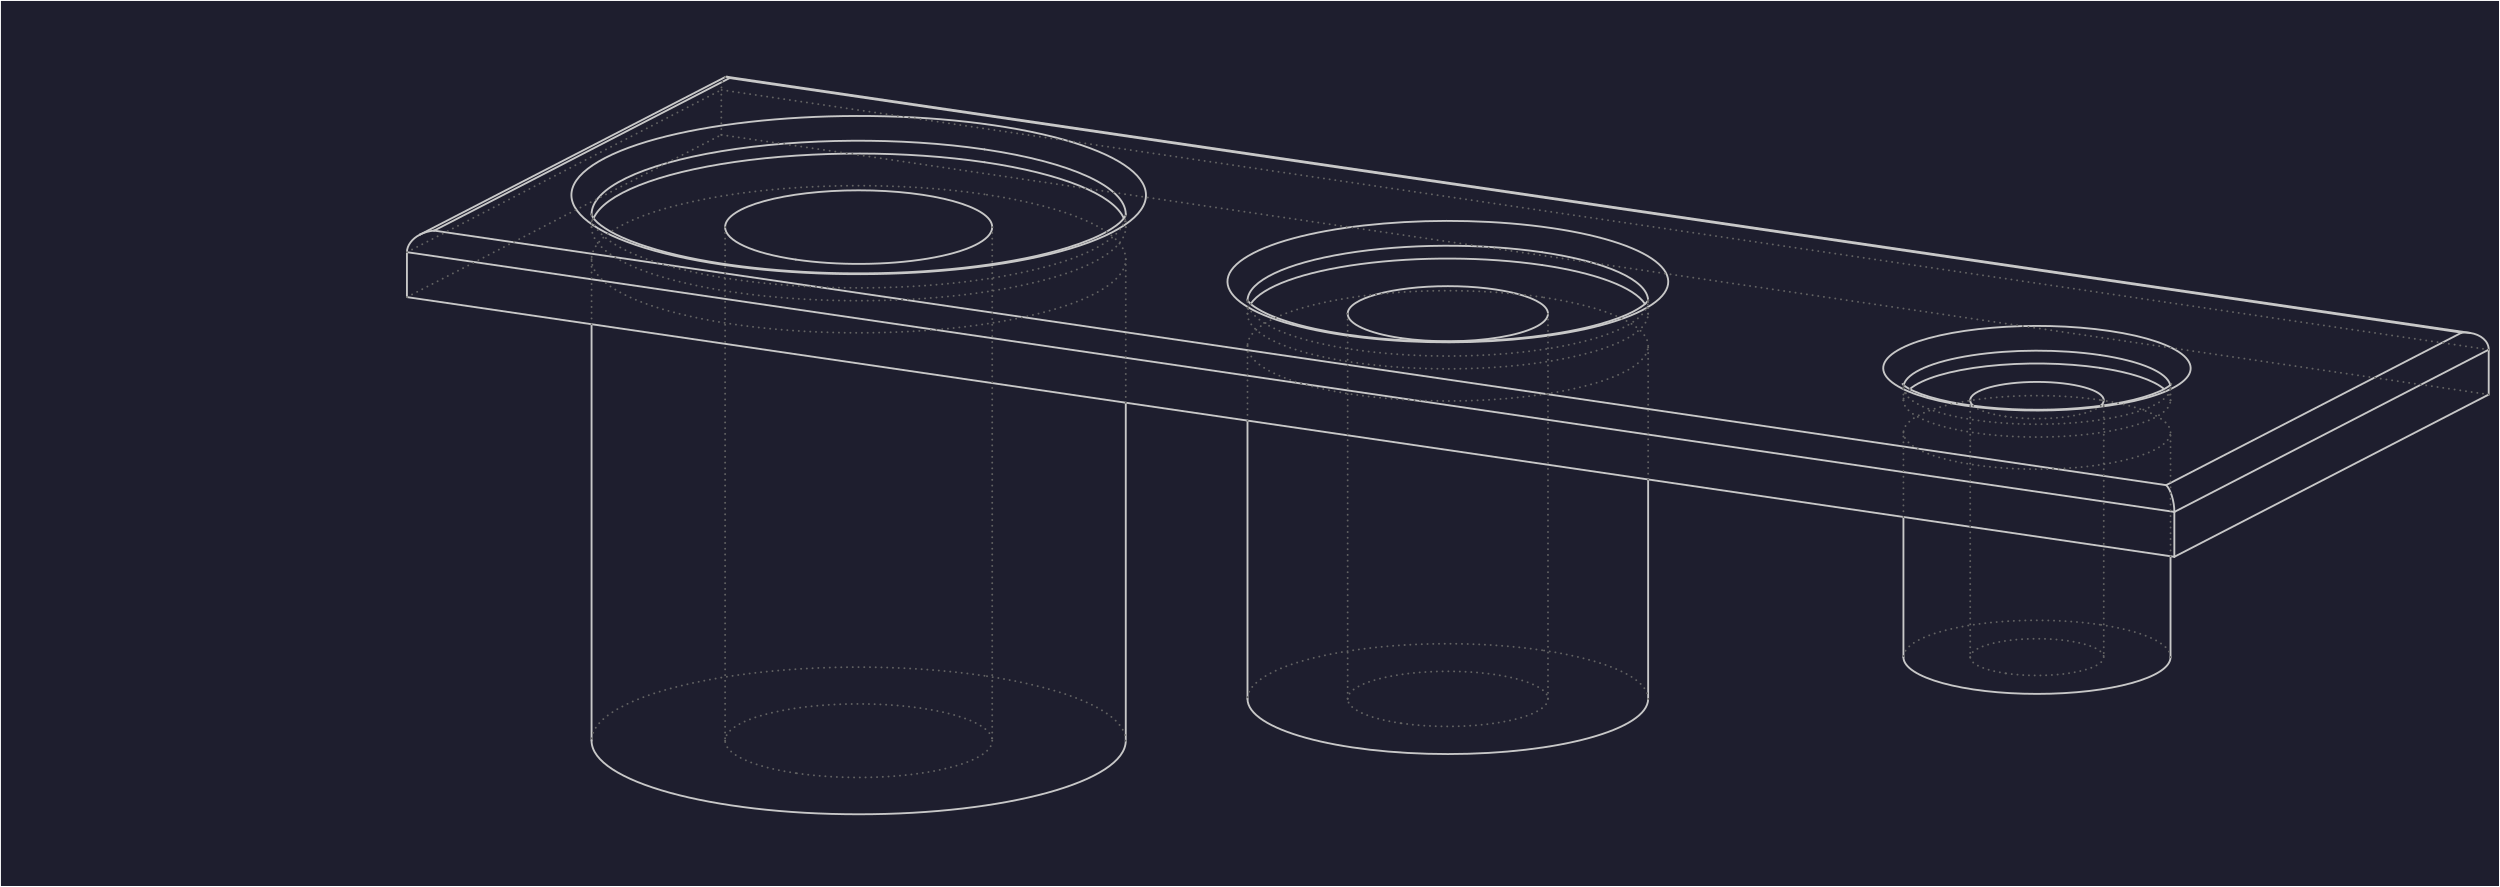
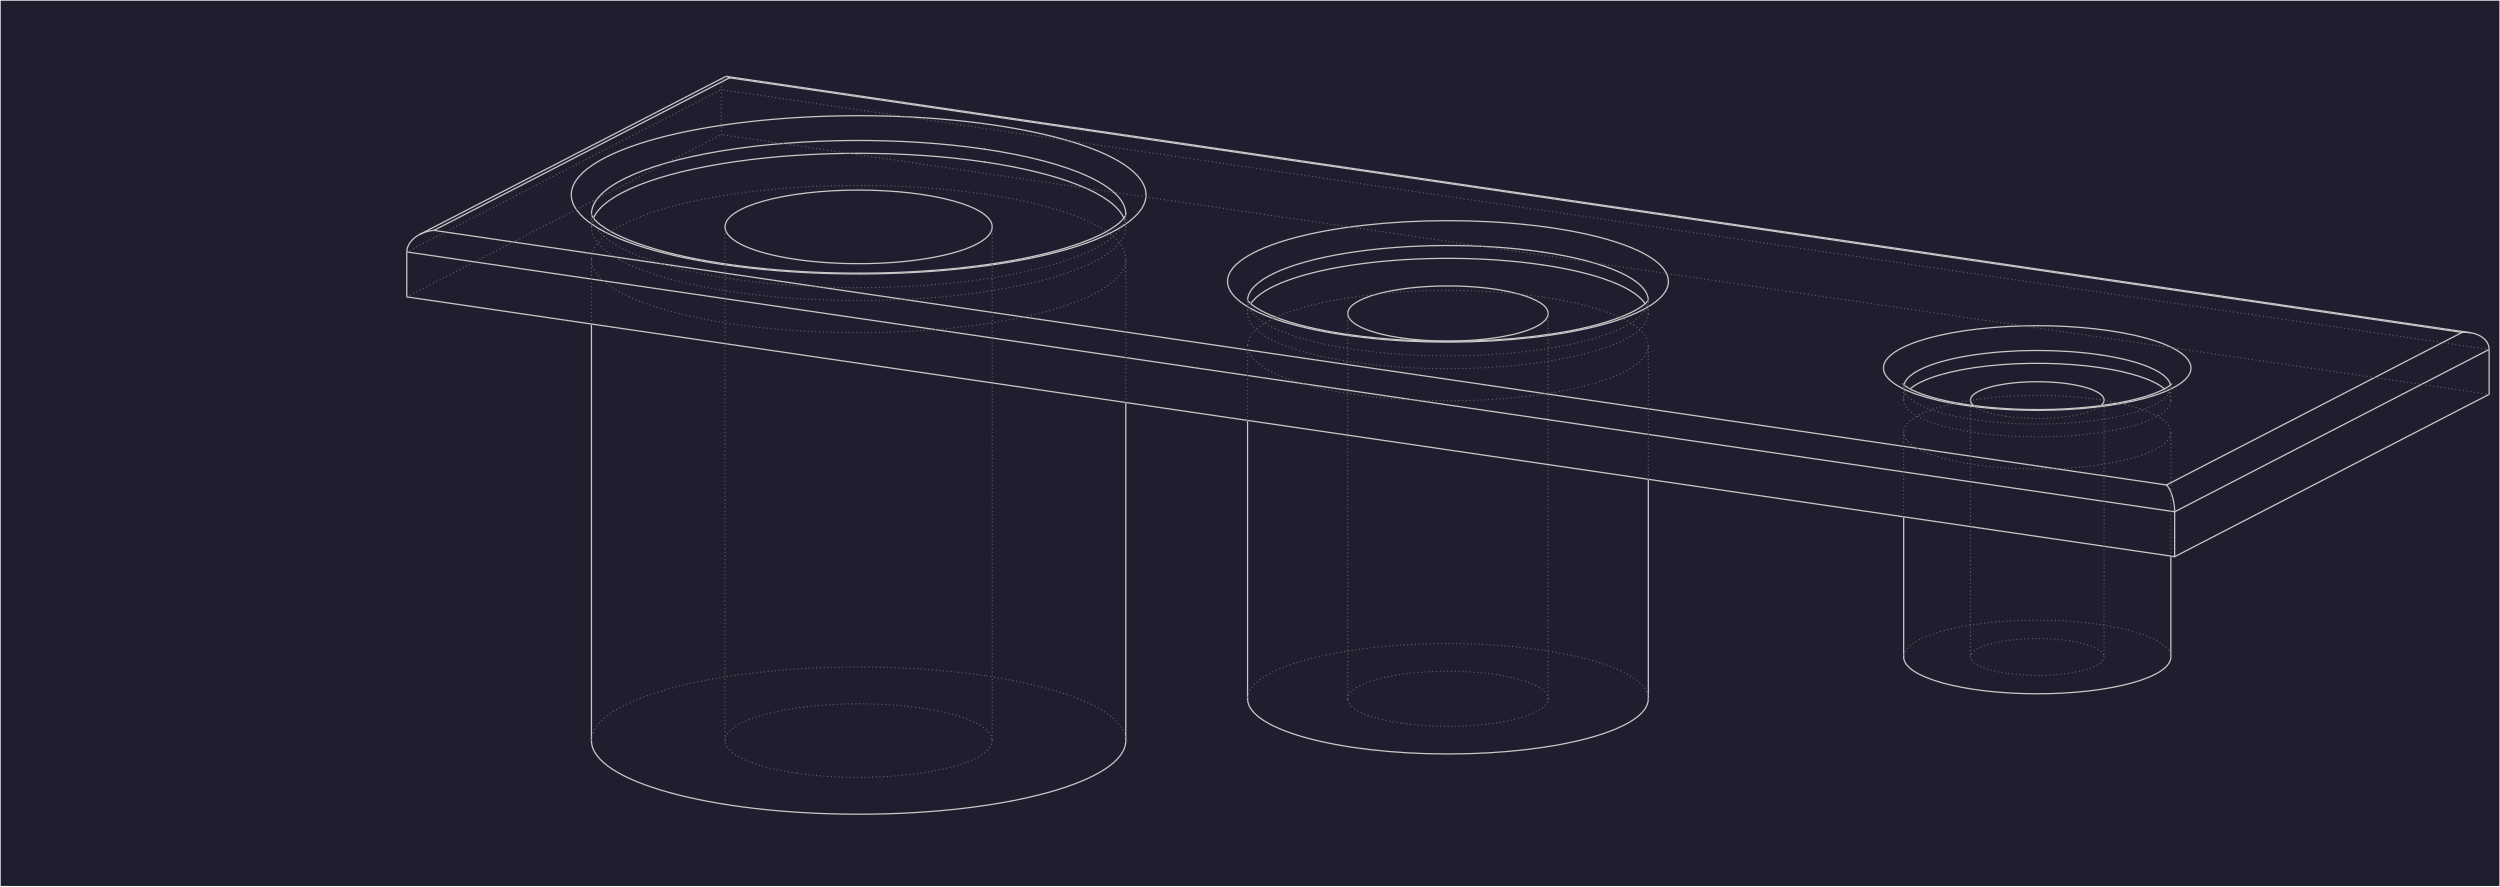
- <svg xmlns="http://www.w3.org/2000/svg" width="120.09mm" height="42.606mm" viewBox="-18.719 -6.641 37.439 13.282" version="1.1">
+ <svg xmlns="http://www.w3.org/2000/svg" width="180.09mm" height="63.863mm" viewBox="-18.715 -6.637 37.429 13.273" version="1.1">
  <g transform="scale(1,-1)" stroke-linecap="round">
-     <g fill="rgb(30,30,46)" stroke="none" stroke-width="0.028">
+     <g fill="rgb(30,30,46)" stroke="none" stroke-width="0.019">
      <path d="M -18.705,6.627 L -18.705,-6.627 L 18.705,-6.627 L 18.705,6.627 L -18.705,6.627" />
    </g>
-     <g fill="none" stroke="rgb(200,200,200)" stroke-width="0.028" id="Visible">
+     <g fill="none" stroke="rgb(200,200,200)" stroke-width="0.019" id="Visible">
      <line x1="13.843" y1="-1.697" x2="13.843" y2="-1.025" />
      <line x1="13.843" y1="-1.697" x2="-12.625" y2="2.192" />
      <line x1="-12.625" y1="2.192" x2="-12.625" y2="2.865" />
      <line x1="18.551" y1="0.733" x2="18.551" y2="1.405" />
      <line x1="13.843" y1="-1.697" x2="18.551" y2="0.733" />
      <path d="M 13.843,-1.025 C 13.845,-0.872 13.786,-0.681 13.72,-0.624" />
      <path d="M -12.625,2.865 C -12.625,2.964 -12.549,3.067 -12.43,3.128" />
      <path d="M -12.43,3.128 Q -12.332,3.178 -12.219,3.188" />
      <path d="M 18.551,1.405 C 18.553,1.528 18.434,1.634 18.27,1.656" />
      <path d="M 18.27,1.656 Q 18.209,1.665 18.145,1.66" />
      <path d="M -7.794,5.472 Q -7.813,5.489 -7.832,5.492" />
      <path d="M -7.832,5.492 Q -7.845,5.494 -7.858,5.488" />
      <path d="M 9.786,-3.199 A 2.0,0.551 0.0 1,1 13.786,-3.199" />
      <path d="M -0.037,-3.825 A 3.0,0.826 0.0 1,1 5.963,-3.825" />
      <path d="M -9.86,-4.451 A 4.0,1.102 0.0 1,1 -1.86,-4.451" />
      <path d="M 12.727,1.133 A 2.0,0.551 0.0 0,1 9.881,0.814" />
      <path d="M 13.691,0.814 A 2.0,0.551 0.0 0,1 12.727,1.133" />
      <path d="M 4.375,2.672 A 3.0,0.826 0.0 0,1 0.011,2.09" />
      <path d="M 5.915,2.09 A 3.0,0.826 0.0 0,1 4.375,2.672" />
      <path d="M -3.976,4.212 A 4.0,1.102 0.0 0,1 -9.83,3.372" />
      <path d="M -1.889,3.372 A 4.0,1.102 0.0 0,1 -3.976,4.212" />
      <path d="M 10.831,0.565 A 1.0,0.275 180.0 0,0 10.786,0.647" />
      <path d="M 10.786,0.647 A 1.0,0.275 180.0 0,0 12.786,0.647" />
      <path d="M 12.786,0.647 A 1.0,0.275 180.0 0,0 12.741,0.565" />
      <path d="M 2.257,1.579 A 1.5,0.413 180.0 0,0 1.463,1.943" />
      <path d="M 1.463,1.943 A 1.5,0.413 180.0 0,0 4.463,1.943" />
      <path d="M 4.463,1.943 A 1.5,0.413 180.0 0,0 2.257,1.579" />
      <path d="M -6.801,2.754 A 2.0,0.551 180.0 0,0 -7.86,3.24" />
      <path d="M -7.86,3.24 A 2.0,0.551 180.0 0,0 -3.86,3.24" />
      <path d="M -3.86,3.24 A 2.0,0.551 180.0 0,0 -6.801,2.754" />
      <line x1="13.843" y1="-1.025" x2="-12.625" y2="2.865" />
      <line x1="13.843" y1="-1.025" x2="18.551" y2="1.405" />
      <line x1="13.72" y1="-0.624" x2="-12.219" y2="3.188" />
      <line x1="13.72" y1="-0.624" x2="18.145" y2="1.66" />
      <line x1="-12.219" y1="3.188" x2="-7.794" y2="5.472" />
      <line x1="18.145" y1="1.66" x2="-7.794" y2="5.472" />
      <path d="M 12.868,1.686 A 2.3,0.633 0.0 0,1 10.703,0.568 A 2.3,0.633 0.0 0,1 12.868,1.686" />
      <path d="M 4.517,3.226 A 3.3,0.909 0.0 0,1 1.41,1.622 A 3.3,0.909 0.0 0,1 4.517,3.226" />
      <path d="M -3.835,4.765 A 4.3,1.184 0.0 0,1 -7.884,2.675 A 4.3,1.184 0.0 0,1 -3.835,4.765" />
      <path d="M 12.727,1.325 A 2.0,0.551 0.0 0,1 9.79,0.874" />
      <path d="M 13.782,0.874 A 2.0,0.551 0.0 0,1 12.727,1.325" />
      <path d="M 4.375,2.864 A 3.0,0.826 0.0 0,1 -0.037,2.144" />
      <path d="M 5.963,2.144 A 3.0,0.826 0.0 0,1 4.375,2.864" />
      <path d="M -3.976,4.404 A 4.0,1.102 0.0 0,1 -9.86,3.432" />
      <path d="M -1.86,3.432 A 4.0,1.102 0.0 0,1 -3.976,4.404" />
      <line x1="-12.43" y1="3.128" x2="-7.858" y2="5.488" />
      <line x1="13.786" y1="-3.199" x2="13.786" y2="-1.689" />
      <line x1="9.786" y1="-3.199" x2="9.786" y2="-1.101" />
      <line x1="5.963" y1="-3.825" x2="5.963" y2="-0.539" />
      <line x1="-0.037" y1="-3.825" x2="-0.037" y2="0.342" />
      <line x1="-1.86" y1="-4.451" x2="-1.86" y2="0.61" />
      <line x1="-9.86" y1="-4.451" x2="-9.86" y2="1.786" />
      <line x1="18.27" y1="1.656" x2="-7.832" y2="5.492" />
      <path d="M 9.773,0.891 C 9.772,0.891 9.779,0.884 9.794,0.87 C 9.808,0.858 9.831,0.843 9.863,0.824 C 9.953,0.772 10.118,0.708 10.329,0.657 C 10.723,0.559 11.278,0.502 11.828,0.505 C 12.346,0.507 12.86,0.563 13.233,0.654 C 13.447,0.706 13.614,0.77 13.706,0.823 C 13.772,0.859 13.8,0.891 13.798,0.891" />
      <path d="M -0.039,2.147 C -0.039,2.148 -0.034,2.134 -0.005,2.105 C 0.026,2.071 0.089,2.029 0.182,1.978 C 0.356,1.886 0.633,1.791 0.974,1.717 C 1.541,1.592 2.285,1.522 3.025,1.527 C 3.857,1.53 4.68,1.629 5.239,1.788 C 5.449,1.848 5.615,1.91 5.739,1.975 C 5.835,2.027 5.899,2.07 5.931,2.104 C 5.96,2.134 5.965,2.148 5.965,2.147" />
      <path d="M -9.86,3.432 C -9.859,3.43 -9.859,3.428 -9.859,3.426 C -9.859,3.424 -9.857,3.42 -9.855,3.414 C -9.852,3.402 -9.836,3.379 -9.808,3.345 C -9.768,3.298 -9.693,3.242 -9.583,3.177 C -9.363,3.051 -9.006,2.921 -8.562,2.818 C -7.795,2.639 -6.764,2.539 -5.742,2.548 C -4.604,2.555 -3.484,2.699 -2.751,2.927 C -2.494,3.006 -2.291,3.089 -2.14,3.175 C -2.028,3.241 -1.952,3.297 -1.911,3.345 C -1.882,3.379 -1.866,3.402 -1.863,3.415 C -1.86,3.424 -1.859,3.43 -1.86,3.432" />
    </g>
-     <g fill="none" stroke="rgb(99,99,99)" stroke-width="0.028" id="Hidden" stroke-dasharray="0.001 0.085">
+     <g fill="none" stroke="rgb(99,99,99)" stroke-width="0.019" id="Hidden" stroke-dasharray="0 0.056">
      <line x1="-12.625" y1="2.192" x2="-7.917" y2="4.622" />
      <line x1="18.551" y1="0.733" x2="-7.917" y2="4.622" />
      <path d="M 12.727,0.652 A 2.0,0.551 0.0 0,1 9.786,0.166" />
      <path d="M 9.786,0.166 A 2.0,0.551 0.0 1,1 13.786,0.166" />
      <path d="M 13.786,0.166 A 2.0,0.551 0.0 0,1 12.727,0.652" />
      <path d="M 4.375,2.191 A 3.0,0.826 0.0 0,1 -0.037,1.462" />
      <path d="M -0.037,1.462 A 3.0,0.826 0.0 1,1 5.963,1.462" />
      <path d="M 5.963,1.462 A 3.0,0.826 0.0 0,1 4.375,2.191" />
      <path d="M -3.976,3.731 A 4.0,1.102 0.0 0,1 -9.86,2.759" />
      <path d="M -9.86,2.759 A 4.0,1.102 0.0 1,1 -1.86,2.759" />
      <path d="M -1.86,2.759 A 4.0,1.102 0.0 0,1 -3.976,3.731" />
      <line x1="-7.917" y1="4.622" x2="-7.917" y2="5.295" />
      <path d="M -7.858,5.488 C -7.894,5.47 -7.917,5.394 -7.917,5.295" />
      <path d="M 12.727,-2.713 A 2.0,0.551 0.0 0,1 9.786,-3.199" />
      <path d="M 13.786,-3.199 A 2.0,0.551 0.0 0,1 12.727,-2.713" />
      <path d="M 4.375,-3.096 A 3.0,0.826 0.0 0,1 -0.037,-3.825" />
      <path d="M 5.963,-3.825 A 3.0,0.826 0.0 0,1 4.375,-3.096" />
      <path d="M -3.976,-3.479 A 4.0,1.102 0.0 0,1 -9.86,-4.451" />
      <path d="M -1.86,-4.451 A 4.0,1.102 0.0 0,1 -3.976,-3.479" />
      <path d="M 11.315,-3.442 A 1.0,0.275 180.0 0,0 10.786,-3.199" />
      <path d="M 10.786,-3.199 A 1.0,0.275 180.0 0,0 12.786,-3.199" />
      <path d="M 12.786,-3.199 A 1.0,0.275 180.0 0,0 11.315,-3.442" />
      <path d="M 2.257,-4.189 A 1.5,0.413 180.0 0,0 1.463,-3.825" />
      <path d="M 1.463,-3.825 A 1.5,0.413 180.0 0,0 4.463,-3.825" />
      <path d="M 4.463,-3.825 A 1.5,0.413 180.0 0,0 2.257,-4.189" />
      <path d="M -6.801,-4.937 A 2.0,0.551 180.0 0,0 -7.86,-4.451" />
      <path d="M -7.86,-4.451 A 2.0,0.551 180.0 0,0 -3.86,-4.451" />
      <path d="M -3.86,-4.451 A 2.0,0.551 180.0 0,0 -6.801,-4.937" />
      <path d="M 9.881,0.814 A 2.0,0.551 0.0 0,1 9.786,0.647" />
      <path d="M 9.786,0.647 A 2.0,0.551 0.0 1,1 13.786,0.647" />
      <path d="M 13.786,0.647 A 2.0,0.551 0.0 0,1 13.691,0.814" />
      <path d="M 0.011,2.09 A 3.0,0.826 0.0 0,1 -0.037,1.943" />
      <path d="M -0.037,1.943 A 3.0,0.826 0.0 1,1 5.963,1.943" />
      <path d="M 5.963,1.943 A 3.0,0.826 0.0 0,1 5.915,2.09" />
      <path d="M -9.83,3.372 A 4.0,1.102 0.0 0,1 -9.86,3.24" />
      <path d="M -9.86,3.24 A 4.0,1.102 0.0 1,1 -1.86,3.24" />
      <path d="M -1.86,3.24 A 4.0,1.102 0.0 0,1 -1.889,3.372" />
      <path d="M 11.315,0.404 A 1.0,0.275 180.0 0,0 10.831,0.565" />
      <path d="M 12.741,0.565 A 1.0,0.275 180.0 0,0 11.315,0.404" />
      <line x1="13.786" y1="-1.689" x2="13.786" y2="0.166" />
      <line x1="9.786" y1="-1.101" x2="9.786" y2="0.166" />
      <line x1="5.963" y1="-0.539" x2="5.963" y2="1.462" />
      <line x1="-0.037" y1="0.342" x2="-0.037" y2="1.462" />
      <line x1="-1.86" y1="0.61" x2="-1.86" y2="2.759" />
      <line x1="-9.86" y1="1.786" x2="-9.86" y2="2.759" />
      <path d="M 9.786,0.839 C 9.787,0.865 9.774,0.891 9.773,0.891" />
      <path d="M 13.798,0.891 C 13.797,0.891 13.785,0.865 13.786,0.839" />
      <path d="M -0.037,2.135 Q -0.038,2.146 -0.039,2.147" />
      <path d="M 5.965,2.147 Q 5.964,2.146 5.963,2.135" />
      <line x1="13.786" y1="0.647" x2="13.786" y2="0.839" />
      <line x1="9.786" y1="0.647" x2="9.786" y2="0.839" />
      <line x1="5.963" y1="1.943" x2="5.963" y2="2.135" />
      <line x1="-0.037" y1="1.943" x2="-0.037" y2="2.135" />
      <line x1="-1.86" y1="3.24" x2="-1.86" y2="3.432" />
      <line x1="-9.86" y1="3.24" x2="-9.86" y2="3.432" />
      <line x1="10.786" y1="0.647" x2="10.786" y2="-3.199" />
      <line x1="12.786" y1="0.647" x2="12.786" y2="-3.199" />
      <line x1="1.463" y1="1.943" x2="1.463" y2="-3.825" />
      <line x1="4.463" y1="1.943" x2="4.463" y2="-3.825" />
      <line x1="-7.86" y1="3.24" x2="-7.86" y2="-4.451" />
      <line x1="-3.86" y1="3.24" x2="-3.86" y2="-4.451" />
      <line x1="-12.625" y1="2.865" x2="-7.917" y2="5.295" />
      <line x1="18.551" y1="1.405" x2="-7.917" y2="5.295" />
      <path d="M 9.79,0.874 A 2.0,0.551 0.0 0,1 9.786,0.839" />
      <path d="M 9.786,0.839 A 2.0,0.551 0.0 1,1 13.786,0.839" />
      <path d="M 13.786,0.839 A 2.0,0.551 0.0 0,1 13.782,0.874" />
      <path d="M -0.037,2.144 A 3.0,0.826 0.0 0,1 -0.037,2.135" />
      <path d="M -0.037,2.135 A 3.0,0.826 0.0 1,1 5.963,2.135" />
      <path d="M 5.963,2.135 A 3.0,0.826 0.0 0,1 5.963,2.144" />
      <path d="M -9.86,3.432 A 4.0,1.102 0.0 1,1 -1.86,3.432" />
    </g>
  </g>
</svg>
